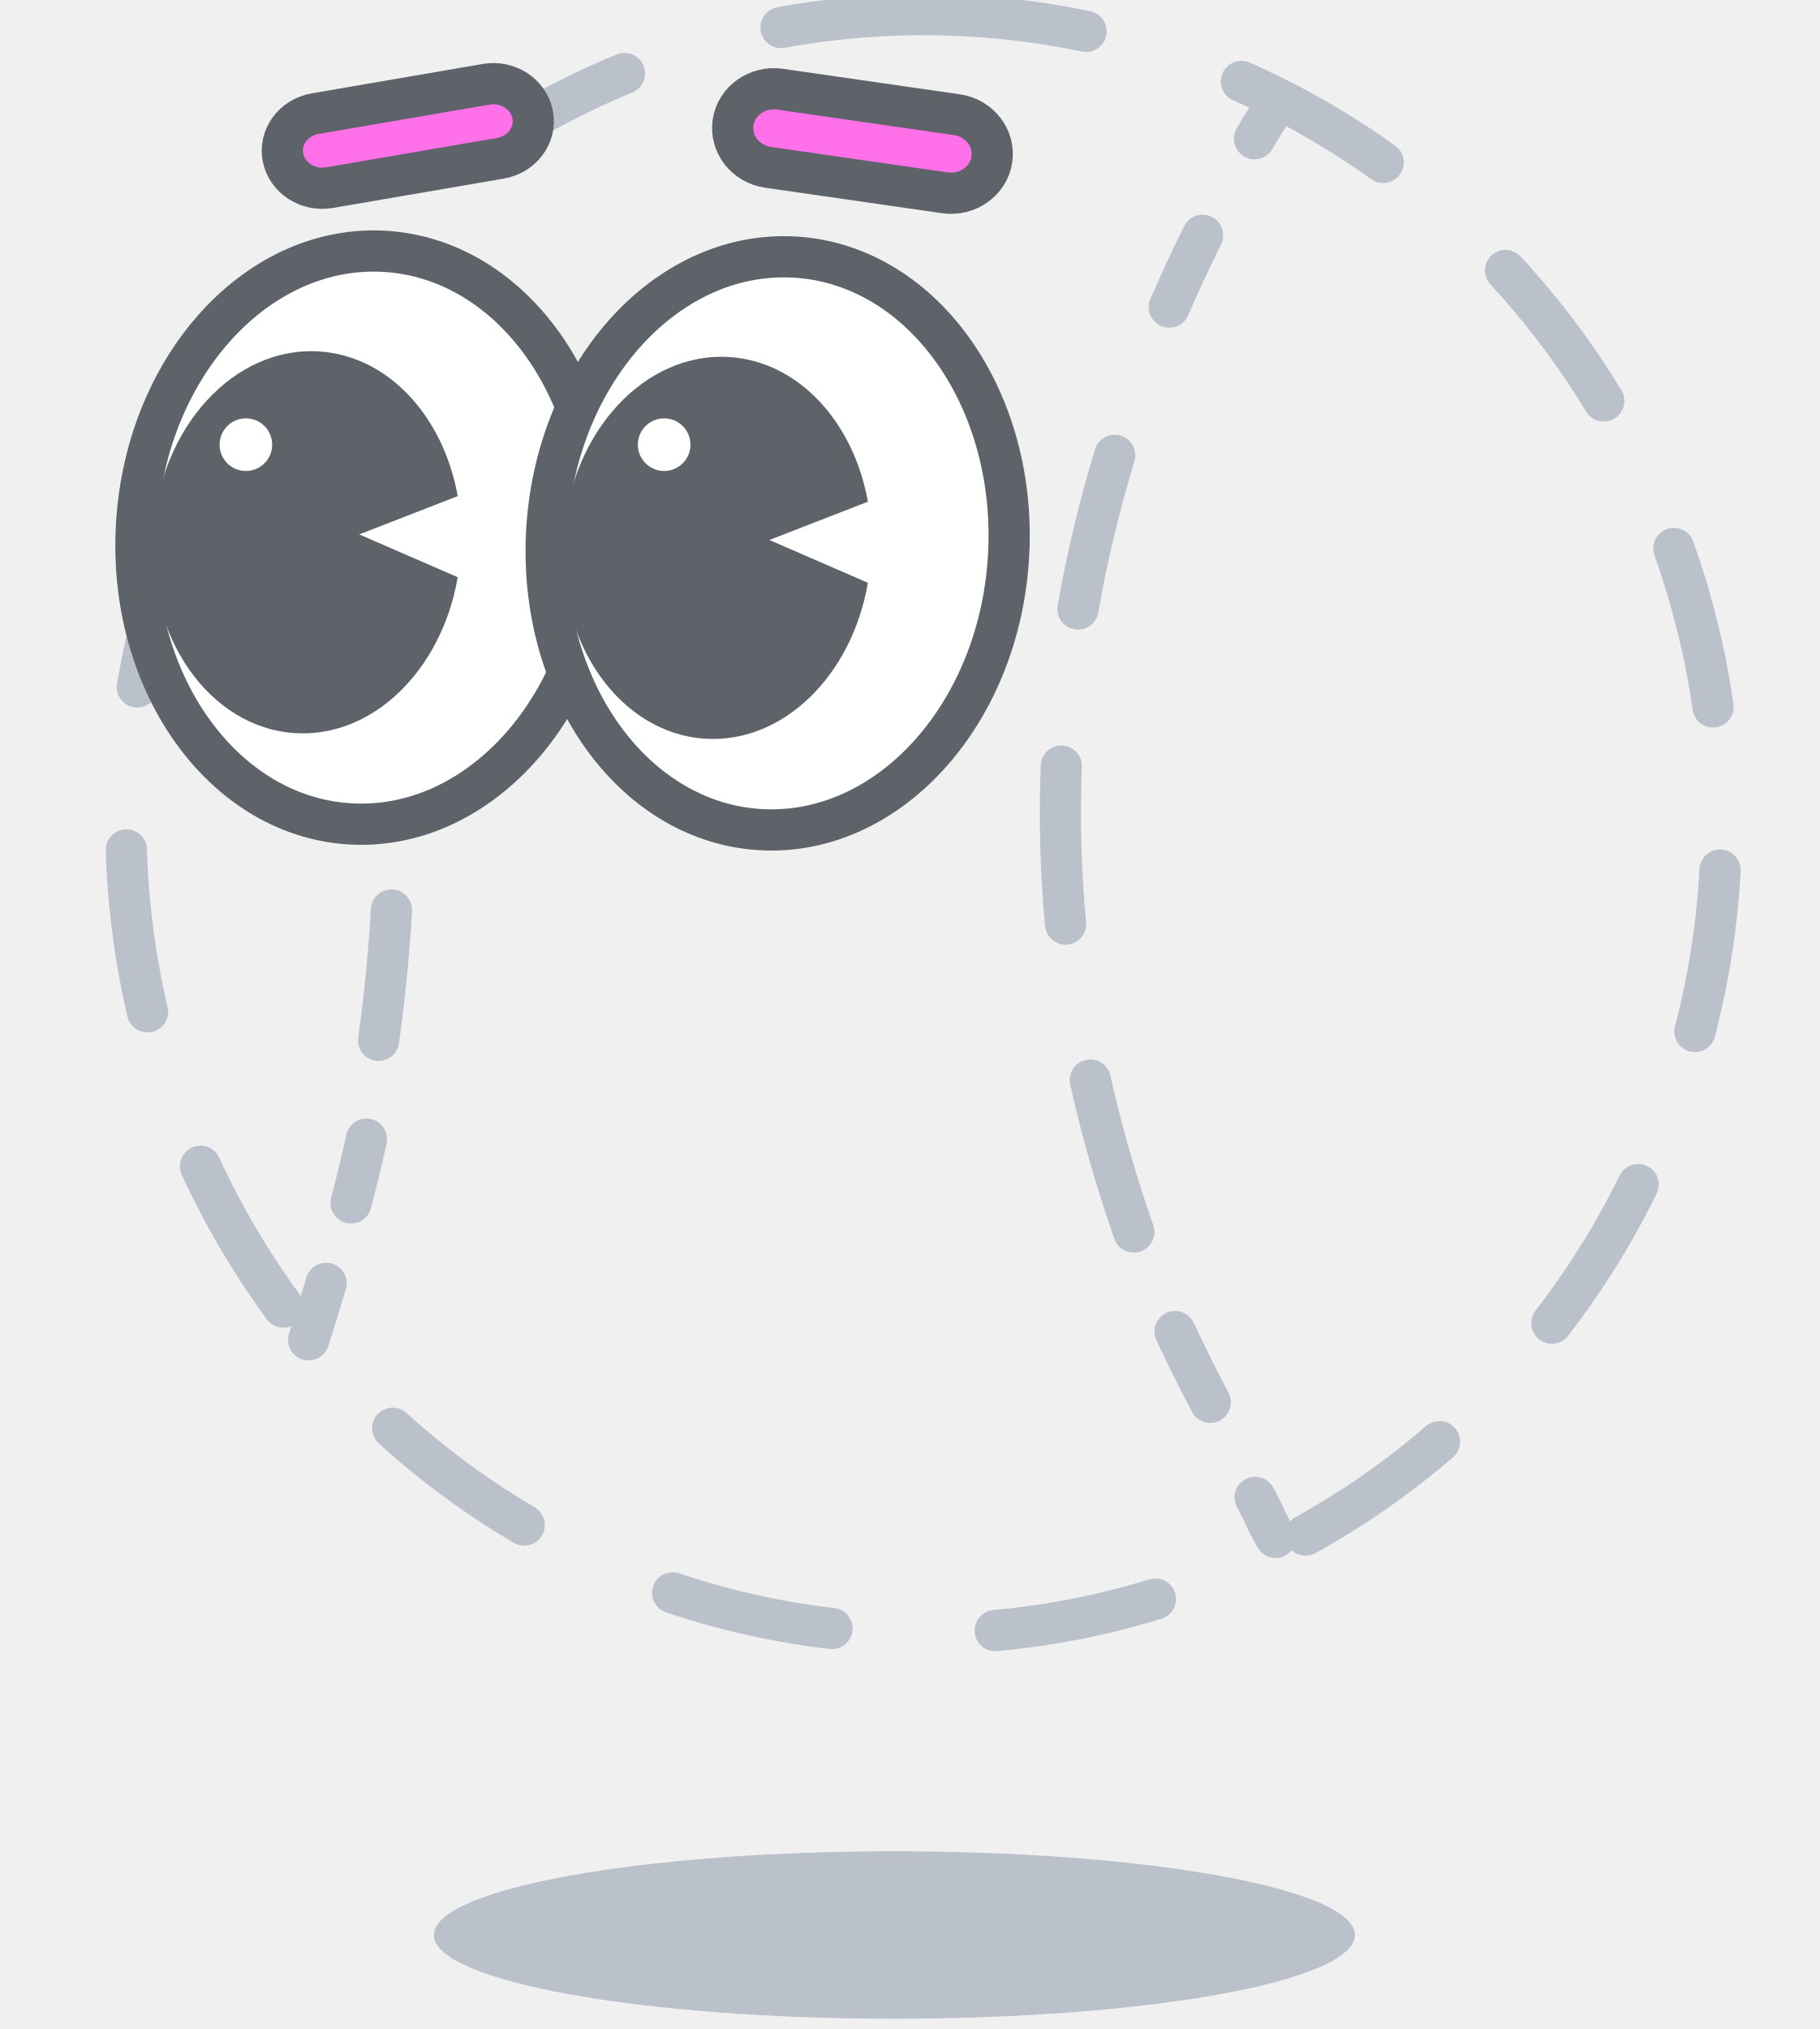
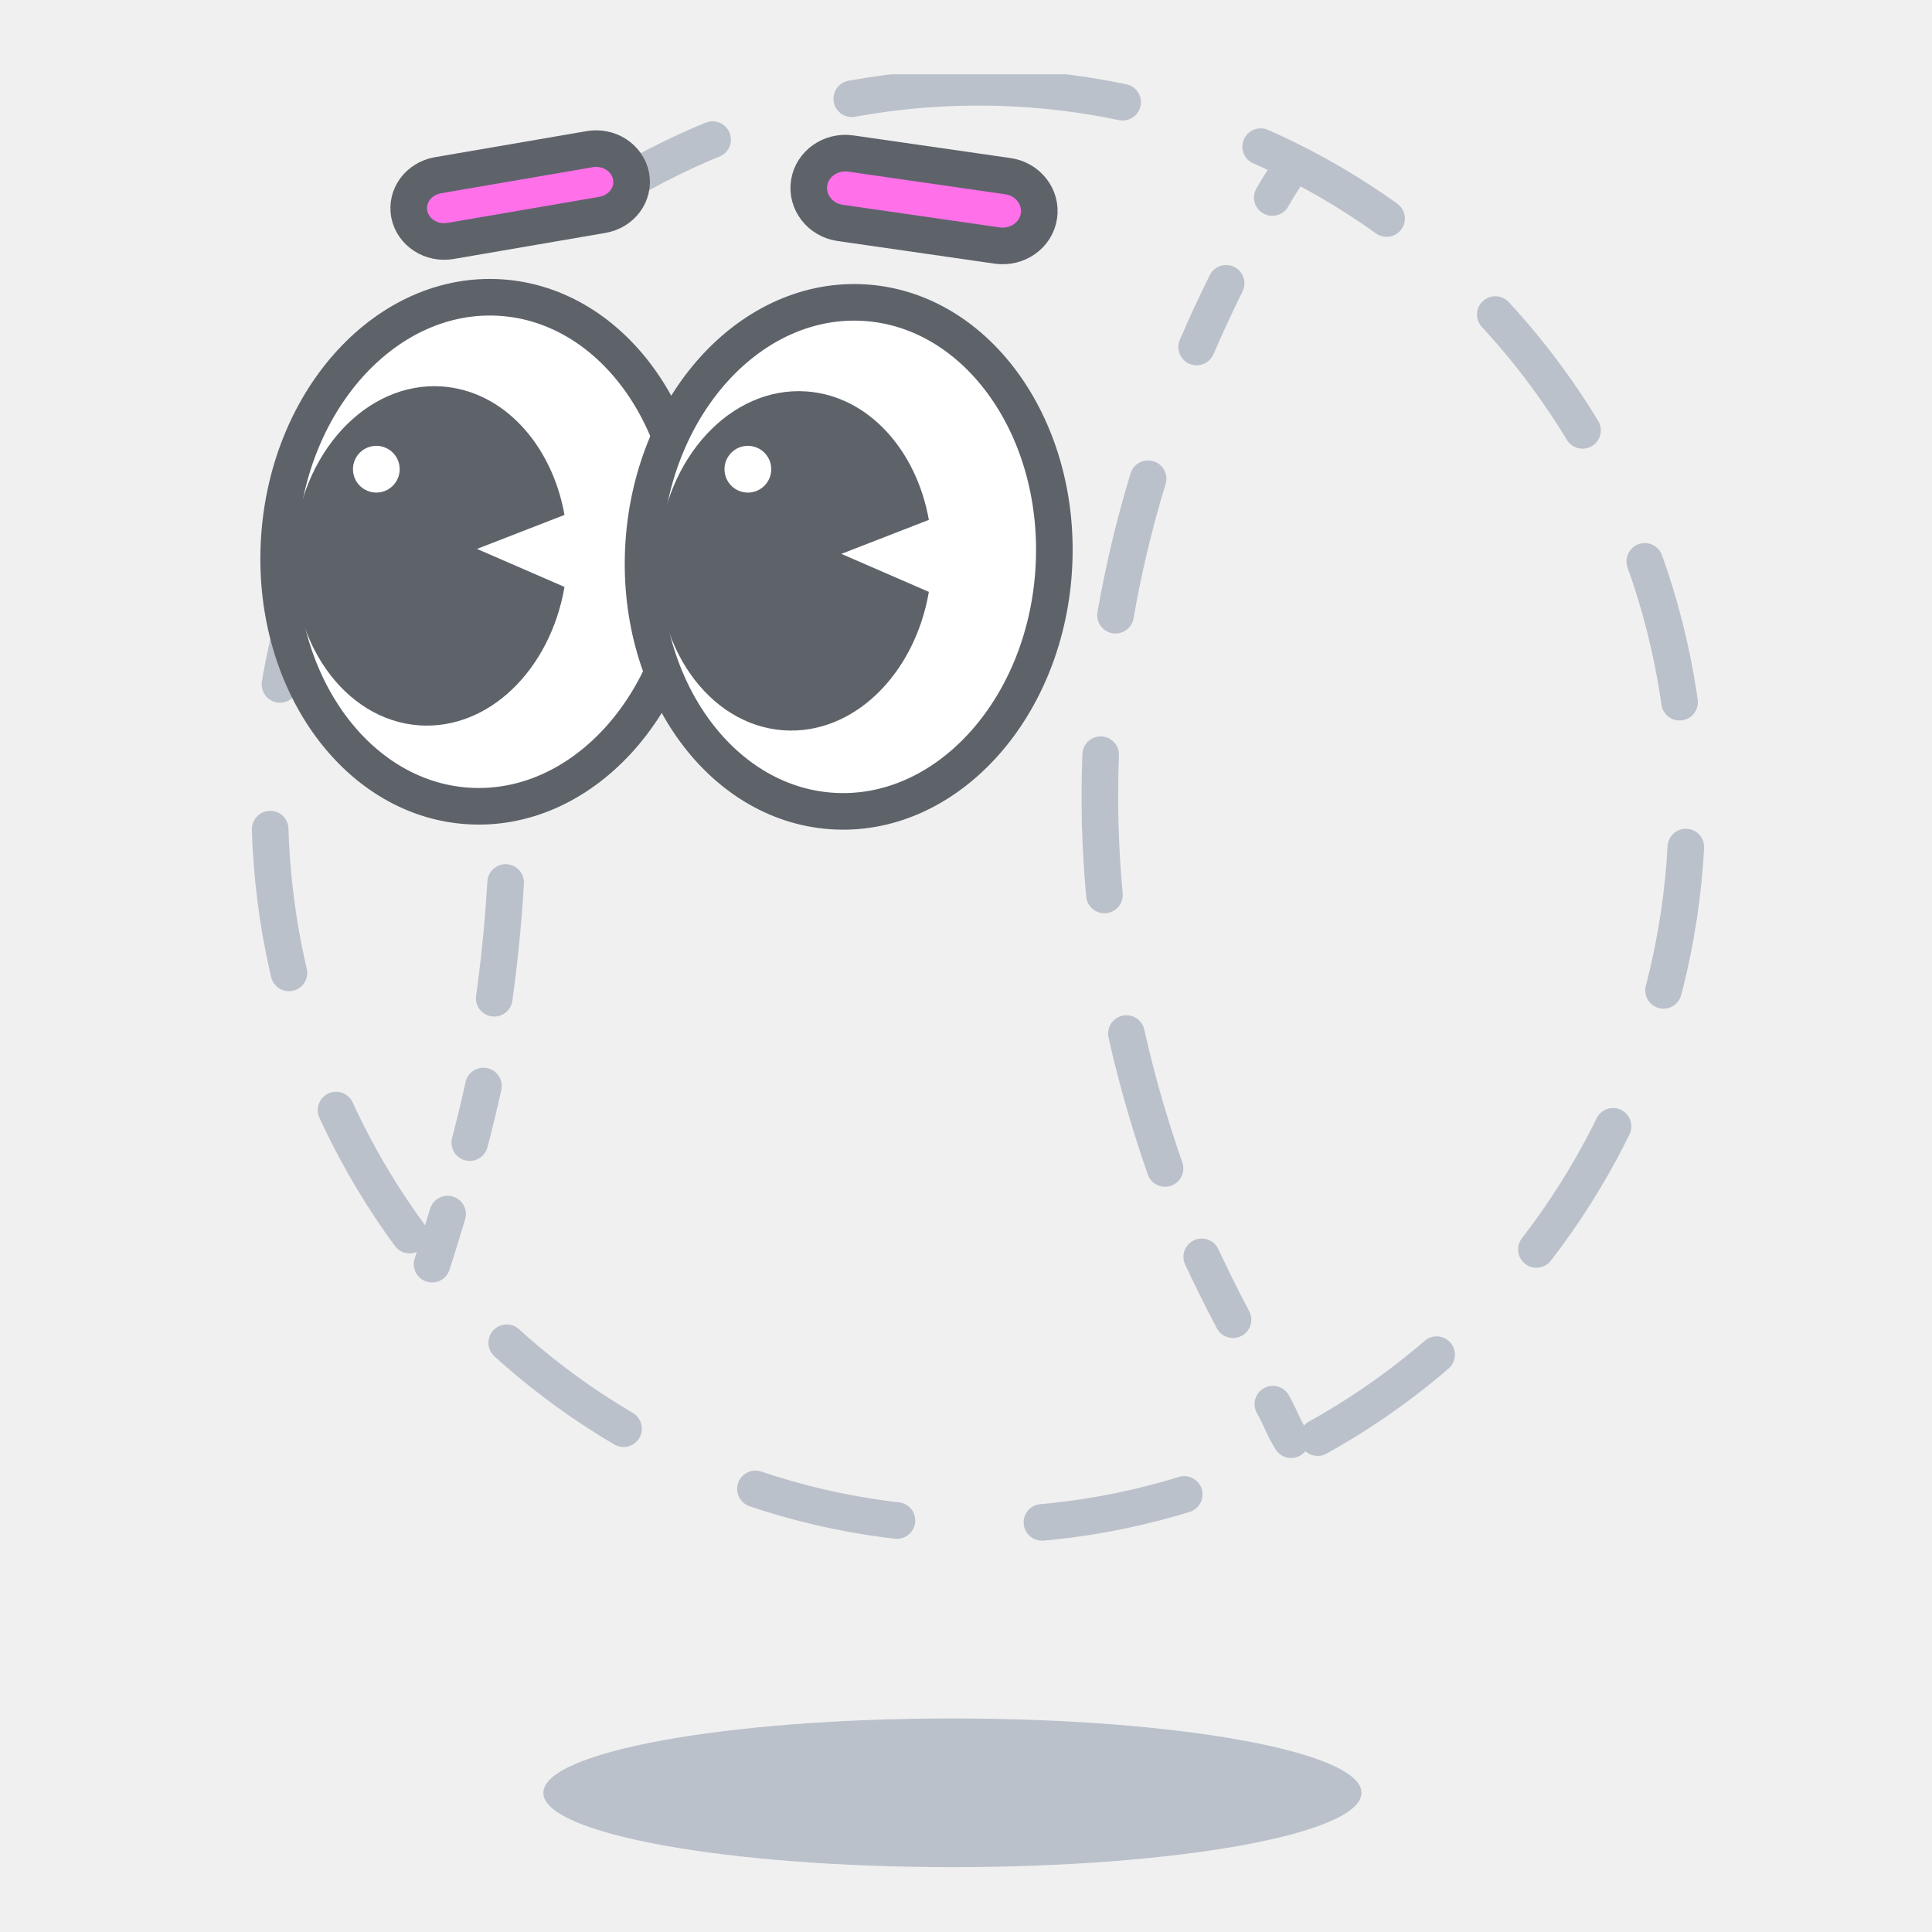
- <svg xmlns="http://www.w3.org/2000/svg" width="87" height="97" viewBox="0 0 86 97" fill="none">
-   <g clip-path="url(#clip0_1200_1241)">
-     <path d="M42.268 96.511C54.435 96.511 64.291 94.717 64.291 92.507C64.291 90.296 54.428 88.502 42.268 88.502C30.108 88.502 20.245 90.296 20.245 92.507C20.245 94.717 30.108 96.511 42.268 96.511Z" fill="white" />
-     <path d="M43.667 0.699C64.73 0.699 81.811 18.024 81.811 39.403C81.811 60.781 64.73 78.106 43.667 78.106C22.605 78.106 5.523 60.774 5.523 39.403C5.523 18.024 22.598 0.699 43.667 0.699Z" stroke="#BBC1CA" stroke-width="1.97" stroke-linecap="round" stroke-linejoin="round" stroke-dasharray="7.82 7.82" />
-     <path d="M14.252 14.189C14.544 15.086 14.823 15.983 15.087 16.887" stroke="#BBC1CA" stroke-width="1.97" stroke-linecap="round" stroke-linejoin="round" />
-     <path d="M16.061 54.248C16.179 53.717 16.705 53.382 17.236 53.499C17.767 53.617 18.103 54.143 17.985 54.674C17.758 55.701 17.51 56.728 17.241 57.755C17.104 58.282 16.565 58.597 16.039 58.459C15.513 58.322 15.197 57.783 15.335 57.257C15.597 56.254 15.84 55.251 16.061 54.248ZM18.276 42.52C18.819 42.552 19.234 43.018 19.203 43.561C19.082 45.665 18.873 47.769 18.579 49.873C18.504 50.412 18.006 50.787 17.468 50.712C16.929 50.637 16.554 50.138 16.629 49.6L16.732 48.831C16.965 47.036 17.133 45.242 17.236 43.447C17.268 42.904 17.733 42.489 18.276 42.52ZM18.891 30.888C19.088 32.734 19.219 34.58 19.284 36.427L19.308 37.218L19.305 37.318C19.267 37.816 18.857 38.214 18.348 38.227C17.804 38.24 17.351 37.81 17.338 37.267C17.287 35.211 17.152 33.154 16.932 31.098L18.891 30.888ZM17.806 30.014C18.346 29.956 18.833 30.347 18.891 30.888L16.932 31.098C16.874 30.557 17.265 30.072 17.806 30.014ZM16.135 20.771C16.665 20.65 17.193 20.982 17.314 21.512C17.492 22.287 17.658 23.063 17.812 23.839L17.963 24.615L17.977 24.715C18.019 25.212 17.679 25.671 17.178 25.766C16.677 25.86 16.192 25.557 16.051 25.078L16.026 24.98L15.726 23.466C15.62 22.961 15.51 22.456 15.395 21.951C15.273 21.421 15.604 20.893 16.135 20.771Z" fill="#BBC1CA" />
-     <path d="M15.094 61.353C14.83 62.25 14.551 63.147 14.259 64.051" stroke="#BBC1CA" stroke-width="1.97" stroke-linecap="round" stroke-linejoin="round" />
-     <path d="M60.5 4.999C59.999 5.804 59.955 5.826 59.488 6.631" stroke="#BBC1CA" stroke-width="1.97" stroke-linecap="round" stroke-linejoin="round" />
-     <path d="M56.581 63.239C57.104 64.355 57.659 65.469 58.245 66.583C58.498 67.064 58.312 67.66 57.831 67.913C57.349 68.166 56.754 67.981 56.501 67.5C55.901 66.36 55.333 65.218 54.797 64.074L55.69 63.657L56.581 63.239ZM55.272 62.764C55.764 62.534 56.351 62.746 56.581 63.239L54.797 64.074C54.567 63.581 54.779 62.995 55.272 62.764ZM52.597 51.422C53.064 53.514 53.647 55.6 54.341 57.682L54.645 58.575L54.673 58.671C54.789 59.157 54.521 59.66 54.039 59.828C53.557 59.996 53.033 59.769 52.822 59.317L52.785 59.223L52.472 58.305C51.757 56.162 51.156 54.011 50.674 51.852L52.597 51.422ZM51.421 50.675C51.952 50.557 52.478 50.891 52.597 51.422L50.674 51.852C50.555 51.321 50.89 50.794 51.421 50.675ZM50.289 35.642C50.832 35.664 51.255 36.122 51.233 36.665C51.135 39.147 51.204 41.62 51.434 44.085C51.484 44.627 51.086 45.107 50.544 45.158C50.002 45.208 49.522 44.809 49.472 44.268C49.234 41.717 49.164 39.157 49.266 36.587C49.287 36.044 49.746 35.62 50.289 35.642ZM51.859 21.483C52.018 20.962 52.569 20.669 53.089 20.828C53.609 20.986 53.903 21.537 53.744 22.057C53.007 24.476 52.434 26.885 52.019 29.285C51.926 29.82 51.416 30.18 50.88 30.087C50.344 29.994 49.984 29.485 50.077 28.949C50.507 26.467 51.099 23.978 51.859 21.483ZM56.121 10.814C56.362 10.326 56.953 10.126 57.44 10.367C57.928 10.609 58.128 11.199 57.887 11.687C57.328 12.817 56.805 13.946 56.318 15.072L56.273 15.162C56.03 15.598 55.491 15.787 55.023 15.584C54.524 15.368 54.294 14.789 54.51 14.289C55.01 13.132 55.547 11.974 56.121 10.814Z" fill="#BBC1CA" />
-     <path d="M59.517 71.586C59.976 72.398 60.013 72.694 60.5 73.499" stroke="#BBC1CA" stroke-width="1.97" stroke-linecap="round" stroke-linejoin="round" />
-     <path d="M16.159 39.382C22.249 39.799 27.602 34.014 28.103 26.457C28.604 18.9 24.073 12.438 17.982 12.021C11.892 11.605 6.539 17.396 6.038 24.946C5.537 32.496 10.068 38.965 16.159 39.382Z" fill="white" stroke="#5E636A" stroke-width="1.97" stroke-miterlimit="10" />
-     <path d="M42.268 96.511C54.435 96.511 64.291 94.717 64.291 92.507C64.291 90.296 54.428 88.502 42.268 88.502C30.108 88.502 20.245 90.296 20.245 92.507C20.245 94.717 30.108 96.511 42.268 96.511Z" fill="#BBC1CA" />
-     <path d="M16.681 25.547L21.387 23.718C20.711 19.932 18.094 17.029 14.788 16.803C10.73 16.528 7.166 20.384 6.825 25.42C6.491 30.455 9.512 34.764 13.57 35.046C17.315 35.3 20.621 32.044 21.387 27.595L16.674 25.547H16.681Z" fill="#5E636A" />
-     <path d="M35.774 39.656C41.864 40.073 47.217 34.289 47.718 26.732C48.219 19.175 43.688 12.712 37.597 12.296C31.507 11.879 26.154 17.663 25.653 25.22C25.152 32.777 29.683 39.24 35.774 39.656Z" fill="white" stroke="#5E636A" stroke-width="1.97" stroke-miterlimit="10" />
-     <path d="M36.295 25.814L41.001 23.985C40.326 20.199 37.709 17.297 34.402 17.07C30.344 16.795 26.78 20.651 26.439 25.687C26.105 30.723 29.126 35.031 33.184 35.313C36.929 35.568 40.235 32.312 41.001 27.862L36.288 25.814H36.295Z" fill="#5E636A" />
-     <path d="M45.262 5.484L36.797 4.264C35.719 4.111 34.713 4.818 34.556 5.847C34.398 6.877 35.141 7.839 36.219 7.998L44.684 9.218C45.762 9.37 46.768 8.664 46.925 7.634C47.083 6.605 46.341 5.642 45.262 5.484Z" fill="#FF70E9" stroke="#5E636A" stroke-width="1.97" stroke-miterlimit="10" />
-     <path d="M22.741 4.03L14.57 5.434C13.533 5.615 12.844 6.547 13.03 7.525C13.223 8.504 14.216 9.151 15.259 8.97L23.43 7.566C24.467 7.386 25.156 6.454 24.97 5.475C24.777 4.496 23.784 3.85 22.741 4.03Z" fill="#FF70E9" stroke="#5E636A" stroke-width="1.97" stroke-miterlimit="10" />
-     <path d="M31.258 22.516C31.952 22.516 32.516 21.953 32.516 21.258C32.516 20.563 31.952 20 31.258 20C30.563 20 30 20.563 30 21.258C30 21.953 30.563 22.516 31.258 22.516Z" fill="white" />
-     <path d="M11.258 22.516C11.952 22.516 12.515 21.953 12.515 21.258C12.515 20.563 11.952 20 11.258 20C10.563 20 10 20.563 10 21.258C10 21.953 10.563 22.516 11.258 22.516Z" fill="white" />
+ <svg xmlns="http://www.w3.org/2000/svg" viewBox="0 0 104 104" fill="none">
+   <g clip-path="url(#clip0_1203_464)">
+     <path d="M51.268 100.511C63.435 100.511 73.291 98.717 73.291 96.507C73.291 94.296 63.428 92.502 51.268 92.502C39.108 92.502 29.245 94.296 29.245 96.507C29.245 98.717 39.108 100.511 51.268 100.511Z" fill="white" />
+     <path d="M52.667 4.699C73.73 4.699 90.811 22.024 90.811 43.403C90.811 64.781 73.73 82.106 52.667 82.106C31.605 82.106 14.523 64.774 14.523 43.403C14.523 22.024 31.598 4.699 52.667 4.699Z" stroke="#BBC1CA" stroke-width="1.97" stroke-linecap="round" stroke-linejoin="round" stroke-dasharray="7.82 7.82" />
+     <path d="M23.252 18.189C23.544 19.086 23.823 19.983 24.087 20.887" stroke="#BBC1CA" stroke-width="1.97" stroke-linecap="round" stroke-linejoin="round" />
+     <path d="M25.061 58.248C25.179 57.717 25.705 57.382 26.236 57.499C26.767 57.617 27.103 58.143 26.985 58.674C26.758 59.701 26.51 60.728 26.241 61.755C26.104 62.282 25.565 62.597 25.039 62.459C24.513 62.322 24.197 61.783 24.335 61.257C24.597 60.254 24.84 59.251 25.061 58.248ZM27.276 46.52C27.819 46.552 28.234 47.018 28.203 47.561C28.082 49.665 27.873 51.769 27.579 53.873C27.504 54.412 27.006 54.787 26.468 54.712C25.929 54.637 25.554 54.138 25.629 53.6L25.732 52.831C25.965 51.036 26.133 49.242 26.236 47.447C26.268 46.904 26.733 46.489 27.276 46.52ZM27.891 34.888C28.088 36.734 28.219 38.58 28.284 40.427L28.308 41.218L28.305 41.318C28.267 41.816 27.857 42.214 27.348 42.227C26.804 42.24 26.351 41.81 26.338 41.267C26.287 39.211 26.152 37.154 25.932 35.098L27.891 34.888ZM26.806 34.014C27.346 33.956 27.833 34.347 27.891 34.888L25.932 35.098C25.874 34.557 26.265 34.072 26.806 34.014ZM25.135 24.771C25.665 24.65 26.193 24.982 26.314 25.512C26.492 26.287 26.658 27.063 26.812 27.839L26.963 28.615L26.977 28.715C27.019 29.212 26.679 29.671 26.178 29.766C25.677 29.86 25.192 29.557 25.051 29.078L25.026 28.98L24.726 27.466C24.62 26.961 24.51 26.456 24.395 25.951C24.273 25.421 24.605 24.893 25.135 24.771Z" fill="#BBC1CA" />
+     <path d="M24.094 65.353C23.83 66.25 23.551 67.147 23.259 68.051" stroke="#BBC1CA" stroke-width="1.97" stroke-linecap="round" stroke-linejoin="round" />
+     <path d="M69.5 8.999C68.999 9.804 68.955 9.826 68.488 10.632" stroke="#BBC1CA" stroke-width="1.97" stroke-linecap="round" stroke-linejoin="round" />
+     <path d="M65.582 67.239C66.104 68.355 66.659 69.469 67.245 70.583C67.498 71.064 67.312 71.66 66.831 71.913C66.349 72.166 65.754 71.981 65.501 71.5C64.901 70.36 64.333 69.218 63.797 68.074L64.69 67.657L65.582 67.239ZM64.272 66.764C64.764 66.534 65.351 66.746 65.582 67.239L63.797 68.074C63.567 67.581 63.779 66.995 64.272 66.764ZM61.597 55.422C62.064 57.514 62.647 59.6 63.341 61.682L63.645 62.575L63.673 62.671C63.789 63.157 63.521 63.66 63.039 63.828C62.557 63.996 62.033 63.769 61.822 63.317L61.785 63.223L61.472 62.305C60.757 60.162 60.156 58.011 59.674 55.852L61.597 55.422ZM60.421 54.675C60.952 54.557 61.478 54.891 61.597 55.422L59.674 55.852C59.555 55.321 59.89 54.794 60.421 54.675ZM59.289 39.642C59.832 39.664 60.255 40.122 60.233 40.665C60.135 43.147 60.204 45.62 60.434 48.085C60.484 48.627 60.086 49.107 59.544 49.158C59.002 49.208 58.522 48.809 58.472 48.268C58.234 45.717 58.164 43.157 58.266 40.587C58.287 40.044 58.746 39.62 59.289 39.642ZM60.859 25.483C61.018 24.962 61.569 24.669 62.089 24.828C62.609 24.986 62.903 25.537 62.744 26.057C62.007 28.476 61.434 30.885 61.019 33.285C60.926 33.821 60.416 34.18 59.88 34.087C59.344 33.995 58.984 33.485 59.077 32.949C59.507 30.467 60.099 27.978 60.859 25.483ZM65.121 14.814C65.362 14.326 65.953 14.126 66.44 14.367C66.928 14.609 67.128 15.199 66.887 15.687C66.328 16.817 65.805 17.946 65.318 19.072L65.273 19.163C65.03 19.598 64.491 19.787 64.023 19.584C63.524 19.368 63.294 18.789 63.51 18.289C64.01 17.132 64.547 15.974 65.121 14.814Z" fill="#BBC1CA" />
+     <path d="M68.517 75.586C68.976 76.398 69.013 76.694 69.5 77.499" stroke="#BBC1CA" stroke-width="1.97" stroke-linecap="round" stroke-linejoin="round" />
+     <path d="M25.159 43.382C31.249 43.799 36.602 38.014 37.103 30.457C37.604 22.9 33.073 16.438 26.982 16.021C20.892 15.605 15.539 21.396 15.038 28.946C14.537 36.496 19.068 42.965 25.159 43.382Z" fill="white" stroke="#5E636A" stroke-width="1.97" stroke-miterlimit="10" />
+     <path d="M51.268 100.511C63.435 100.511 73.291 98.717 73.291 96.507C73.291 94.296 63.428 92.502 51.268 92.502C39.108 92.502 29.245 94.296 29.245 96.507C29.245 98.717 39.108 100.511 51.268 100.511Z" fill="#BBC1CA" />
+     <path d="M25.681 29.547L30.387 27.718C29.711 23.932 27.094 21.029 23.788 20.803C19.73 20.528 16.166 24.384 15.825 29.42C15.491 34.455 18.512 38.764 22.57 39.046C26.315 39.3 29.621 36.044 30.387 31.595L25.674 29.547H25.681Z" fill="#5E636A" />
+     <path d="M44.774 43.656C50.864 44.073 56.217 38.289 56.718 30.732C57.219 23.175 52.688 16.712 46.597 16.296C40.507 15.879 35.154 21.663 34.653 29.22C34.152 36.777 38.683 43.24 44.774 43.656Z" fill="white" stroke="#5E636A" stroke-width="1.97" stroke-miterlimit="10" />
+     <path d="M45.295 29.814L50.001 27.985C49.326 24.199 46.709 21.297 43.402 21.07C39.344 20.795 35.78 24.651 35.439 29.687C35.105 34.723 38.126 39.031 42.184 39.313C45.929 39.568 49.235 36.312 50.001 31.862L45.288 29.814H45.295Z" fill="#5E636A" />
+     <path d="M54.262 9.484L45.797 8.264C44.719 8.111 43.713 8.818 43.556 9.847C43.398 10.877 44.141 11.839 45.219 11.998L53.684 13.218C54.762 13.37 55.768 12.664 55.925 11.634C56.083 10.605 55.341 9.642 54.262 9.484Z" fill="#FF70E9" stroke="#5E636A" stroke-width="1.97" stroke-miterlimit="10" />
+     <path d="M31.741 8.03L23.57 9.434C22.533 9.615 21.844 10.547 22.03 11.525C22.223 12.504 23.216 13.151 24.259 12.97L32.43 11.566C33.467 11.386 34.156 10.454 33.97 9.475C33.777 8.496 32.784 7.85 31.741 8.03Z" fill="#FF70E9" stroke="#5E636A" stroke-width="1.97" stroke-miterlimit="10" />
+     <path d="M40.258 26.516C40.952 26.516 41.516 25.953 41.516 25.258C41.516 24.563 40.952 24 40.258 24C39.563 24 39 24.563 39 25.258C39 25.953 39.563 26.516 40.258 26.516Z" fill="white" />
+     <path d="M20.258 26.516C20.952 26.516 21.515 25.953 21.515 25.258C21.515 24.563 20.952 24 20.258 24C19.563 24 19 24.563 19 25.258C19 25.953 19.563 26.516 20.258 26.516Z" fill="white" />
  </g>
  <defs>
-     <clipPath id="clip0_1200_1241">
-       <rect width="86" height="97" fill="white" transform="translate(0.5 0.000244141)" />
+     <clipPath id="clip0_1203_464">
+       <rect width="86" height="97" fill="white" transform="translate(9.5 4.00024)" />
    </clipPath>
  </defs>
</svg>
